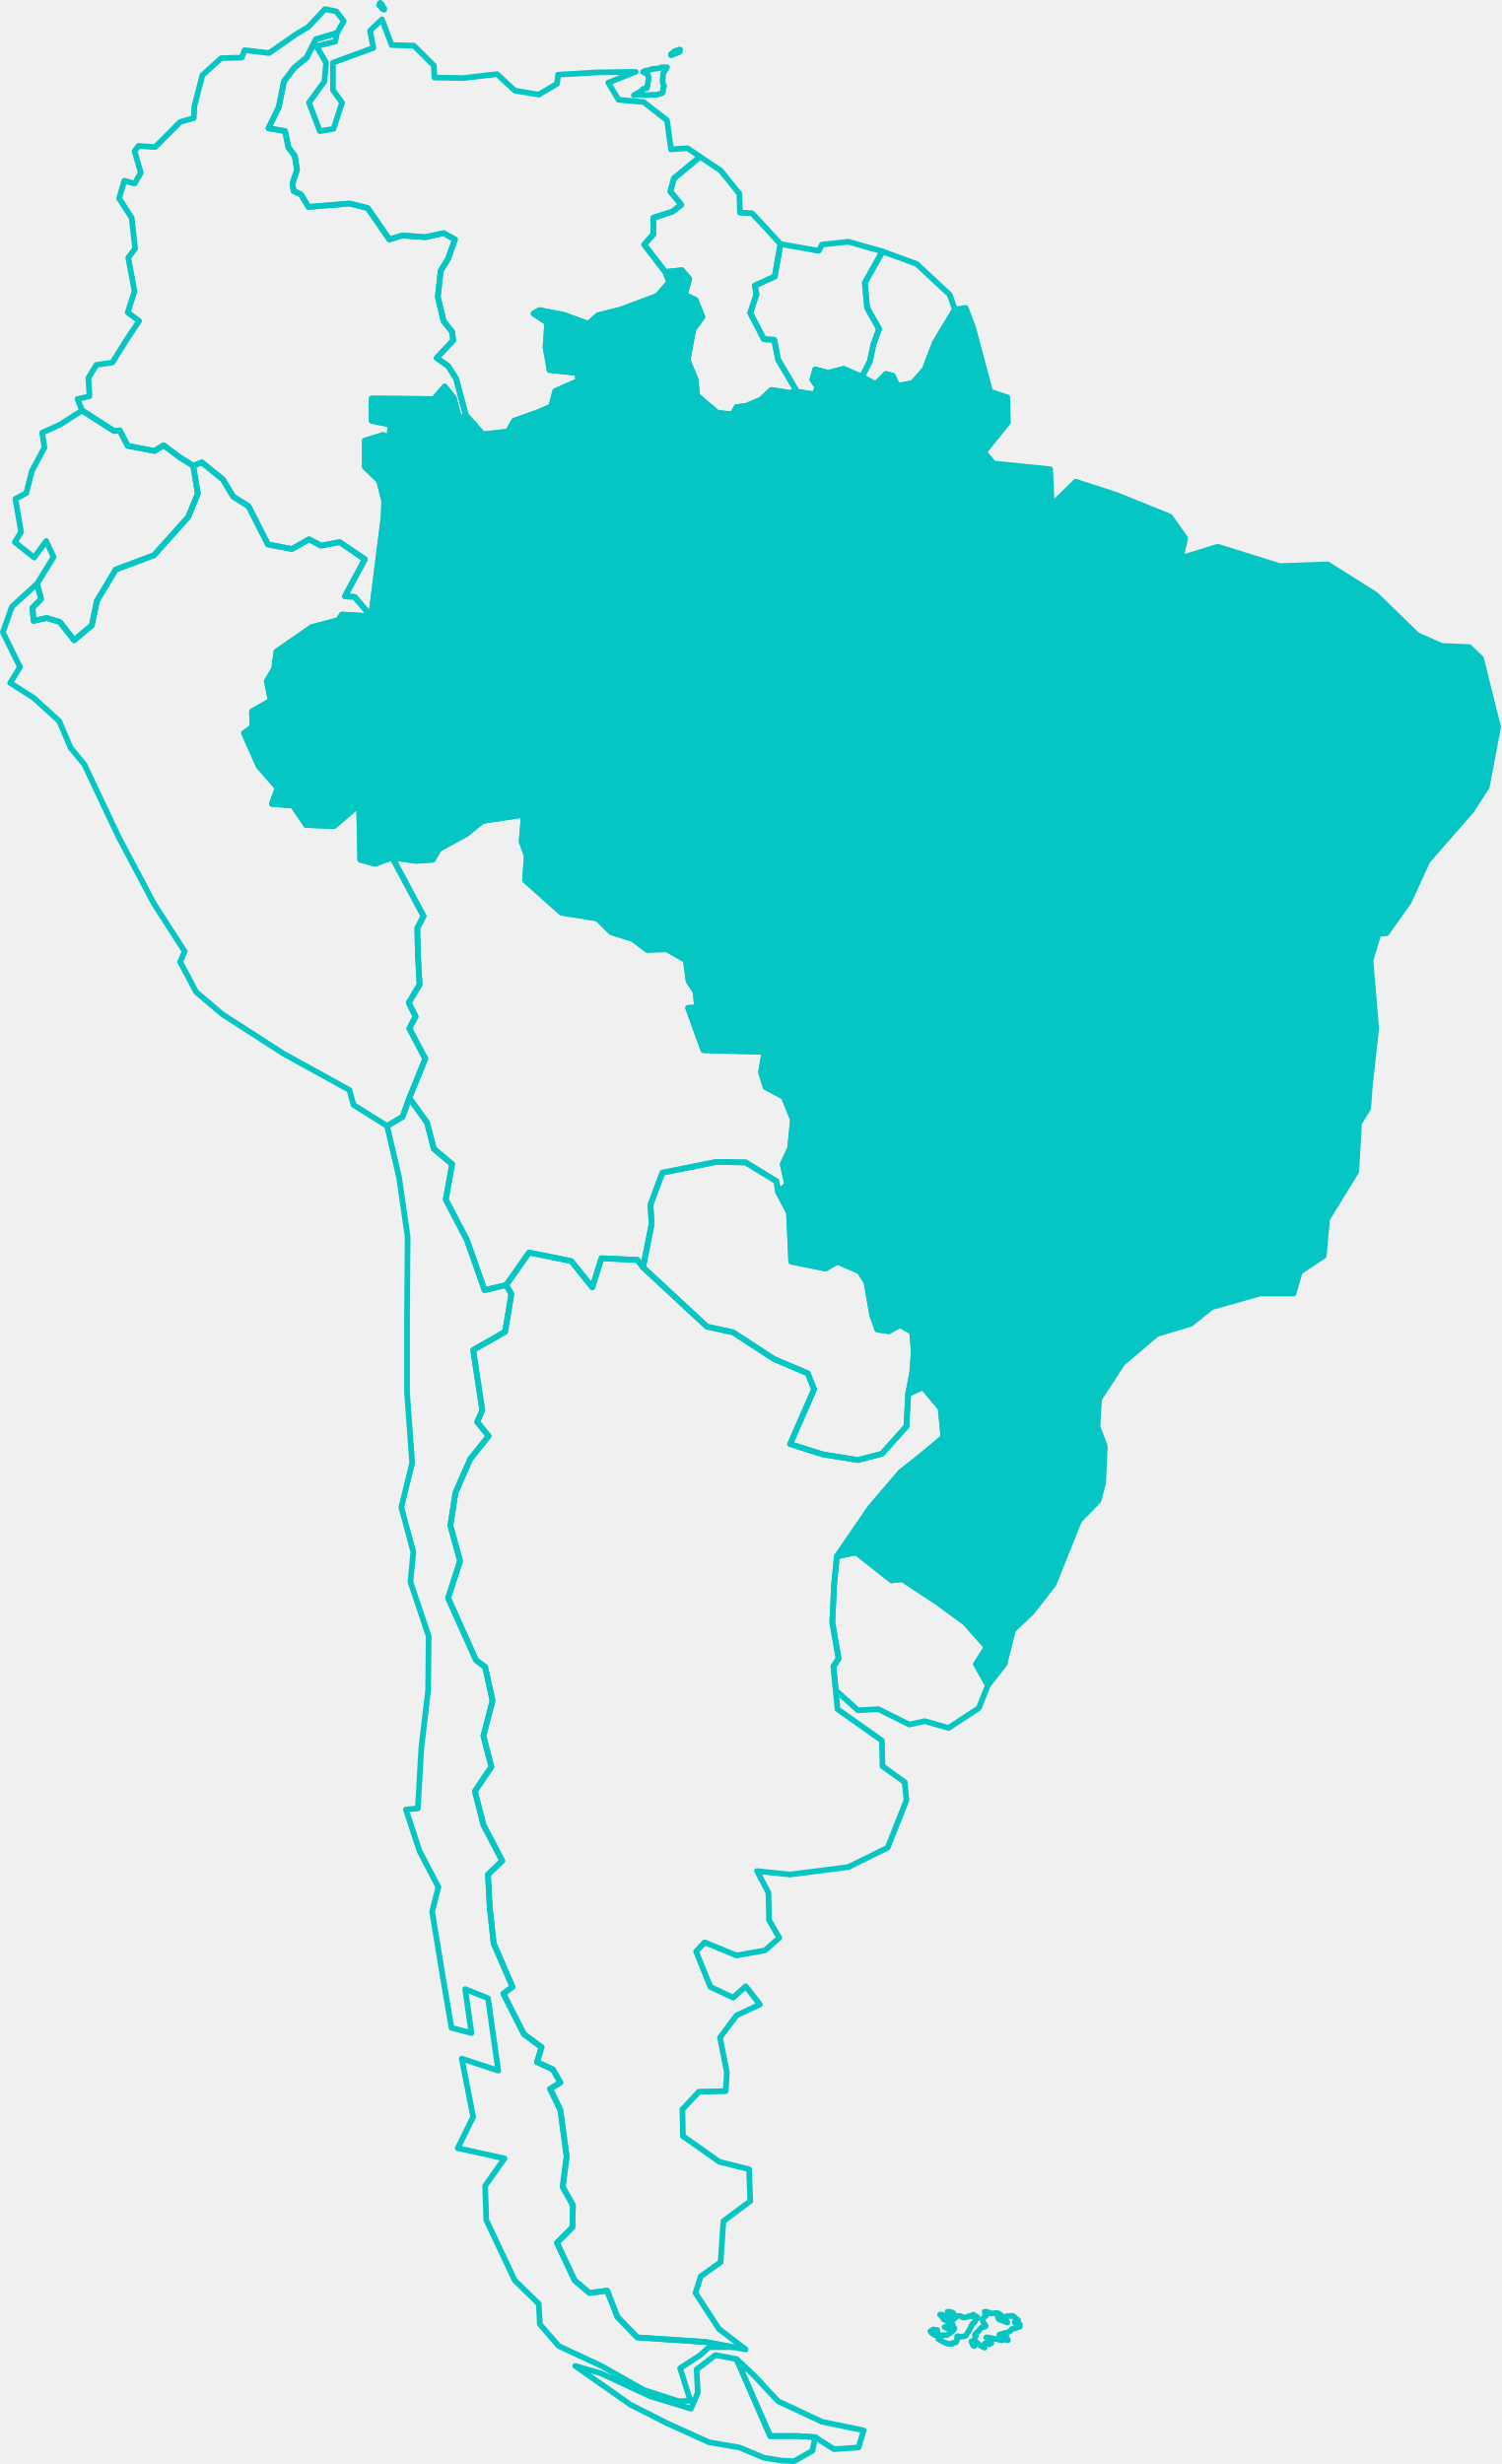
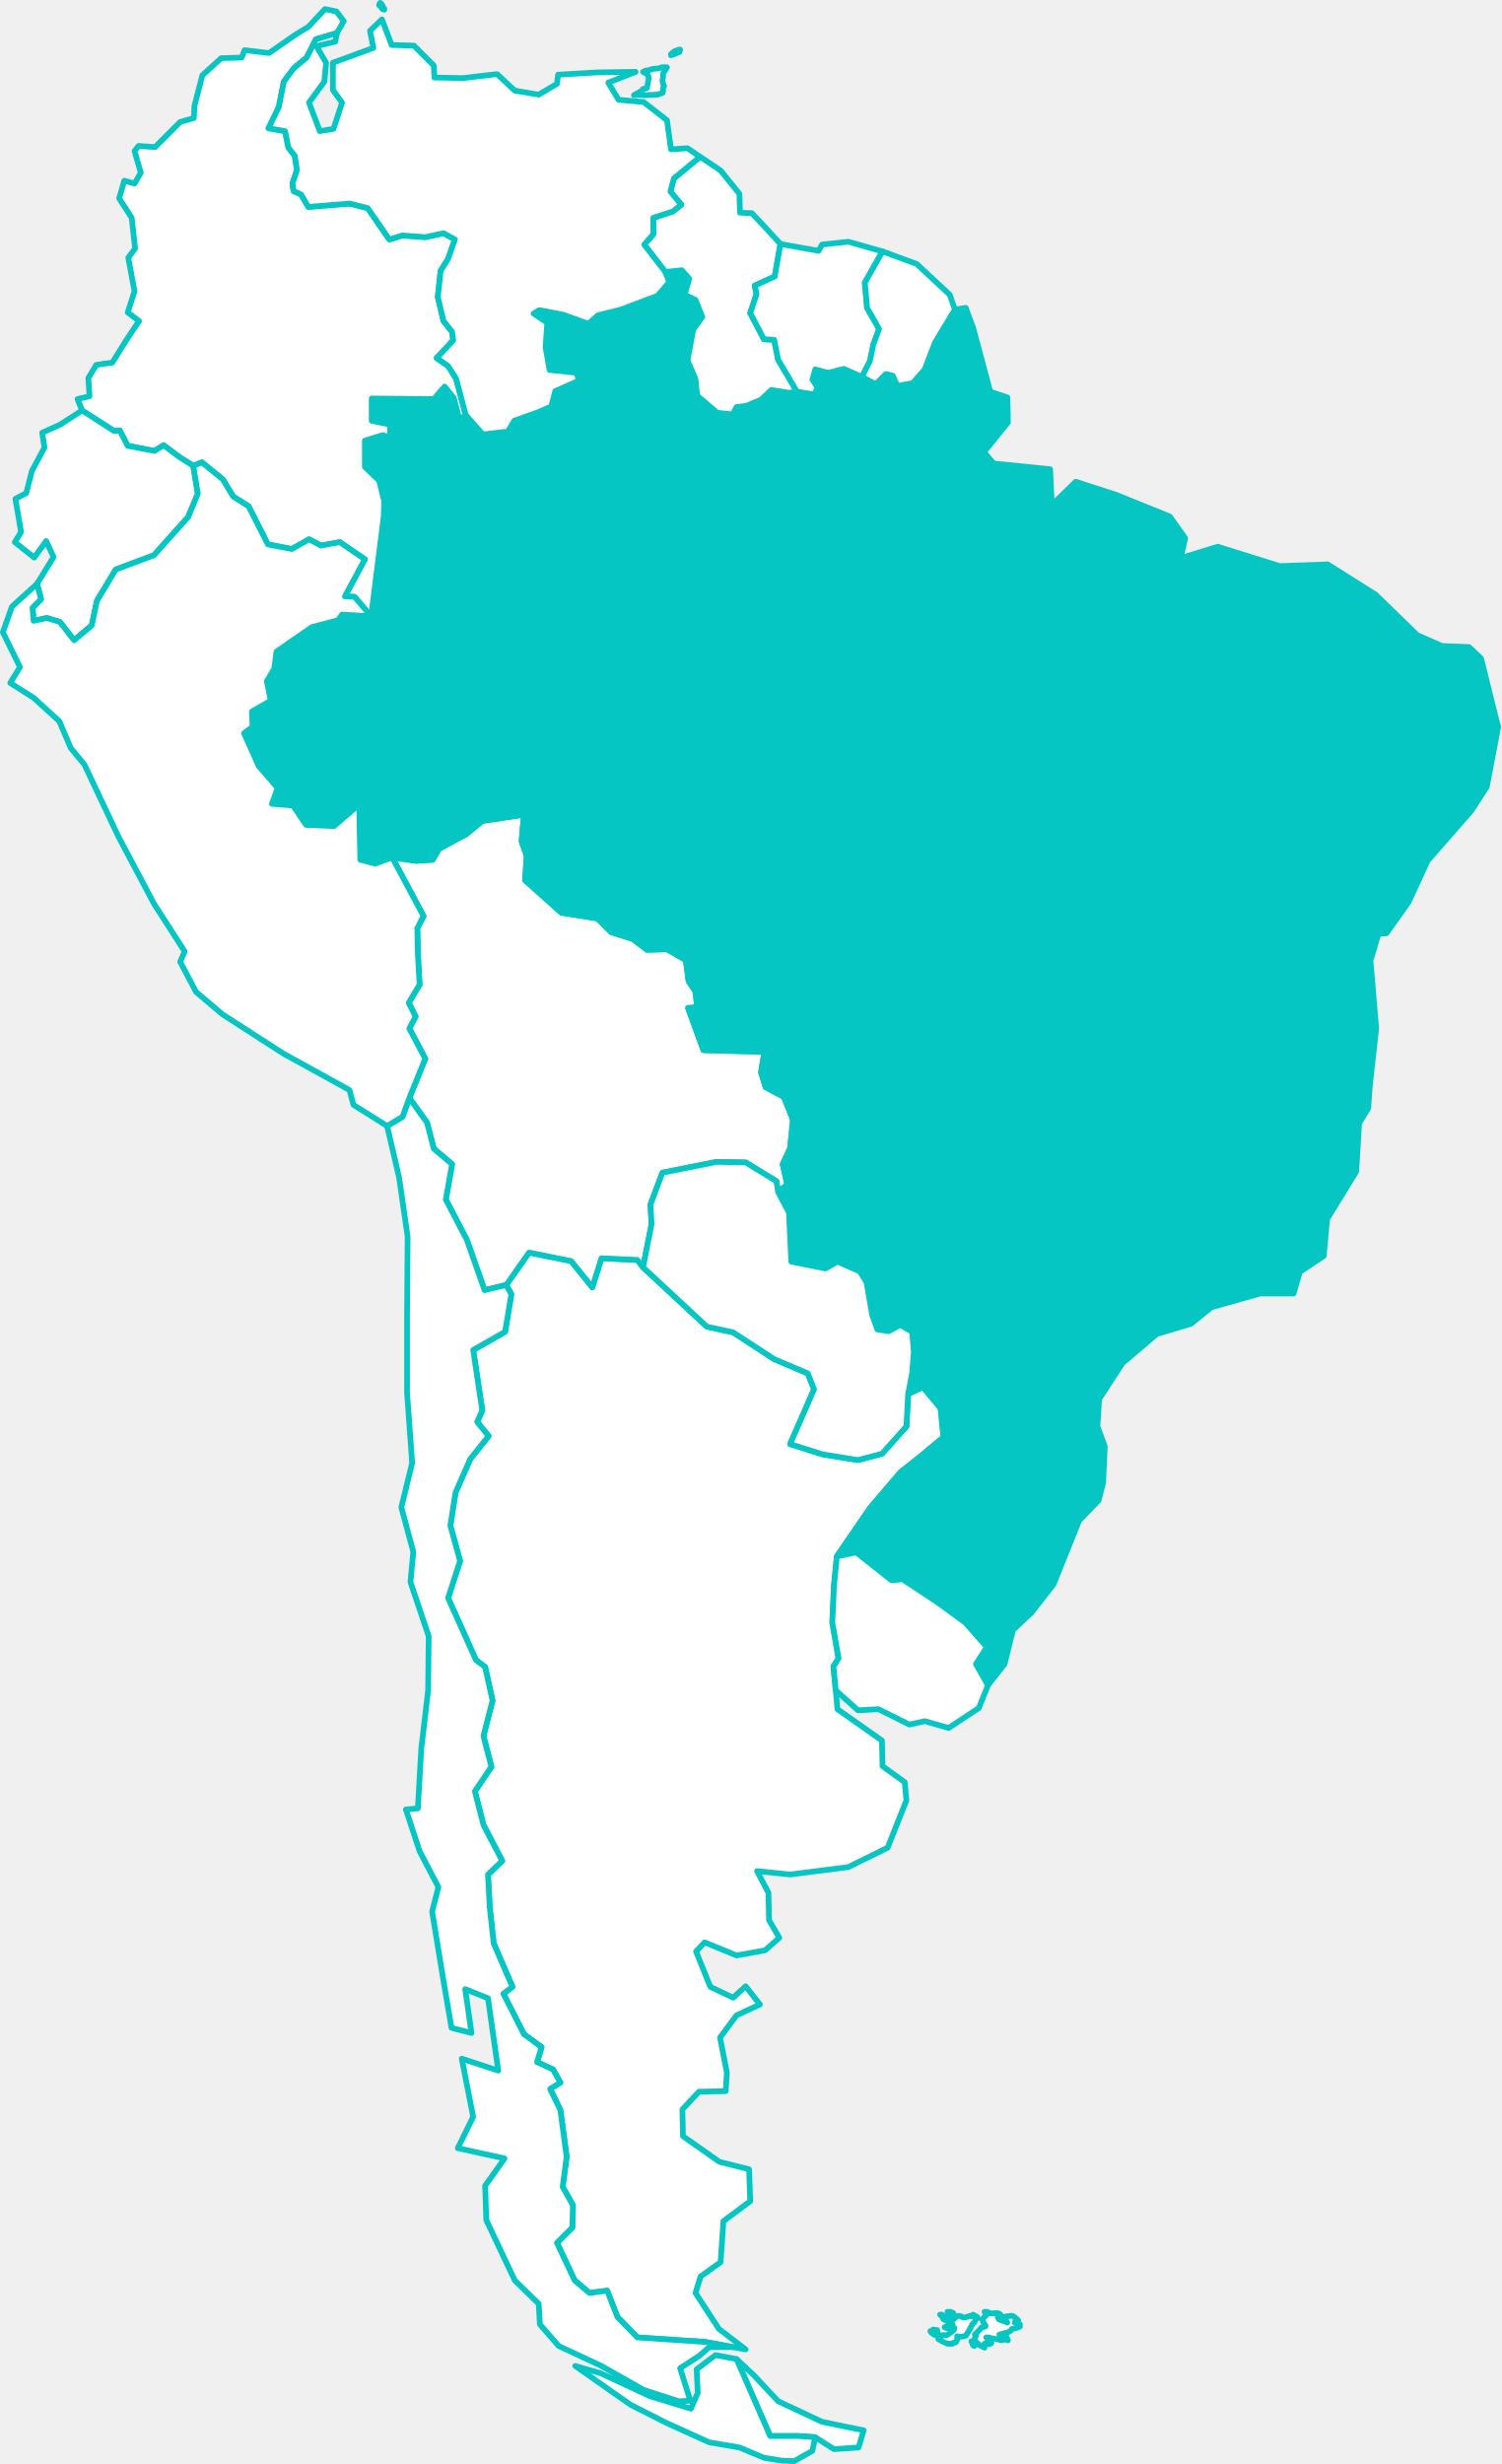
<svg xmlns="http://www.w3.org/2000/svg" xmlns:xlink="http://www.w3.org/1999/xlink" enable_background="new 0 0 2000 1001" height="432.2" pretty_print="False" style="fill:none;stroke:#000000;stroke-linejoin:round" version="1.1" viewBox="0 0 263.3 432.2" width="263.3" id="svg2">
  <defs id="defs4">
    <linearGradient id="linearGradient5533">
      <stop style="stop-color:#00c5c2;stop-opacity:1;" offset="0" id="stop5529" />
      <stop style="stop-color:#00c5c2;stop-opacity:0;" offset="1" id="stop5531" />
    </linearGradient>
    <linearGradient id="linearGradient5117">
      <stop style="stop-color:#00c5c2;stop-opacity:1;" offset="0" id="stop5113" />
      <stop style="stop-color:#00c5c2;stop-opacity:0;" offset="1" id="stop5115" />
    </linearGradient>
    <style type="text/css" id="style6">path { fill-rule: evenodd; }</style>
    <linearGradient xlink:href="#linearGradient5117" id="linearGradient5119" x1="489.844" y1="451.345" x2="723.842" y2="451.345" gradientUnits="userSpaceOnUse" />
    <linearGradient xlink:href="#linearGradient5533" id="linearGradient5535" x1="1779.008" y1="693.373" x2="2003.678" y2="693.373" gradientUnits="userSpaceOnUse" />
  </defs>
-   <path id="AR" data-name="Argentina" data-id="AR" d="m 150.6,429.3 0.9,-3 -7.3,-1.5 -7.7,-3.6 -4.3,-4.6 -3,-2.8 5.9,13.5 h 5 l 2.9,0.2 3.3,2.1 z m -50.4,-208.1 -7.4,-1.5 -4,5.7 0.9,1.6 -1.1,6.6 -5.6,3.2 1.6,10.6 -0.9,2 2,2.5 -3.2,4 -2.6,5.9 -0.9,5.8 1.7,6.2 -2.1,6.5 4.9,10.9 1.6,1.2 1.3,5.9 -1.6,6.2 1.4,5.4 -2.9,4.3 1.5,5.9 3.3,6.3 -2.5,2.4 0.3,5.7 0.7,6.4 3.3,7.6 -1.6,1.2 3.6,7.1 3.1,2.3 -0.8,2.6 2.8,1.3 1.3,2.3 -1.8,1.1 1.8,3.7 1.1,8.2 -0.7,5.3 1.8,3.2 -0.1,3.9 -2.7,2.7 3.1,6.6 2.6,2.2 3.1,-0.4 1.8,4.6 3.5,3.6 12,0.8 4.8,0.9 2.2,0.4 -4.7,-3.6 -4.1,-6.3 0.9,-2.9 3.5,-2.5 0.5,-7.2 4.7,-3.5 -0.2,-5.6 -5.2,-1.3 -6.4,-4.5 -0.1,-4.7 2.9,-3.1 4.7,-0.1 0.2,-3.3 -1.2,-6.1 2.9,-3.9 4.1,-1.9 -2.5,-3.2 -2.2,2 -4,-1.9 -2.5,-6.2 1.5,-1.6 5.6,2.3 5,-0.9 2.5,-2.2 -1.8,-3.1 -0.1,-4.8 -2,-3.8 5.8,0.6 10.2,-1.3 6.9,-3.4 3.3,-8.3 -0.3,-3.2 -3.9,-2.8 -0.1,-4.5 -7.8,-5.5 -0.3,-3.3 -0.4,-4.2 0.9,-1.4 -1.1,-6.3 0.3,-6.5 0.5,-5.1 5.9,-8.6 5.3,-6.2 3.3,-2.6 4.2,-3.5 -0.5,-5.1 -3.1,-3.7 -2.6,1.2 -0.3,5.7 -4.3,4.8 -4.2,1.1 -6.2,-1 -5.7,-1.8 4.2,-9.6 -1.1,-2.8 -5.9,-2.5 -7.2,-4.7 -4.6,-1 -11.2,-10.4 -1,-1.3 -6.3,-0.3 -1.6,5.1 z" style="fill:#000000;fill-opacity:0;fill-rule:evenodd;stroke:#05c6c3;stroke-opacity:1" />
-   <path id="BO" data-name="Bolivia" data-id="BO" d="m 136.5,209.1 1.6,-1.3 -0.8,-3.6 1.3,-2.8 0.5,-5 -1.6,-4 -3.2,-1.7 -0.8,-2.6 0.6,-3.6 -10.7,-0.3 -2.7,-7.4 1.6,-0.1 -0.3,-2.8 -1.2,-1.8 -0.5,-3.7 -3.3,-1.9 -3.5,0.1 -2.5,-1.9 -3.8,-1.2 -2.4,-2.4 -6.3,-1 -6.4,-5.7 0.3,-4.3 -0.9,-2.5 0.4,-4.7 -7.3,1.1 -2.8,2.3 -4.8,2.6 -1.1,1.9 -2.9,0.2 -4.2,-0.6 5.5,10.3 -1.1,2.1 0.1,4.5 0.3,5.4 -1.9,3.2 1.2,2.4 -1.1,2.1 2.8,5.3 -2.8,6.9 3.1,4.3 1.2,4.6 3.2,2.7 -1.1,6.2 3.7,7.1 3.1,8.8 3.8,-0.9 4,-5.7 7.4,1.5 3.7,4.6 1.6,-5.1 6.3,0.3 1,1.3 1.5,-7.6 -0.2,-3.4 2.1,-5.6 9.5,-1.9 5.1,0.1 5.4,3.3 z" style="fill:#000000;fill-opacity:0;fill-rule:evenodd;stroke:#05c6c3;stroke-opacity:1" />
+   <path id="AR" data-name="Argentina" data-id="AR" d="m 150.6,429.3 0.9,-3 -7.3,-1.5 -7.7,-3.6 -4.3,-4.6 -3,-2.8 5.9,13.5 h 5 l 2.9,0.2 3.3,2.1 z m -50.4,-208.1 -7.4,-1.5 -4,5.7 0.9,1.6 -1.1,6.6 -5.6,3.2 1.6,10.6 -0.9,2 2,2.5 -3.2,4 -2.6,5.9 -0.9,5.8 1.7,6.2 -2.1,6.5 4.9,10.9 1.6,1.2 1.3,5.9 -1.6,6.2 1.4,5.4 -2.9,4.3 1.5,5.9 3.3,6.3 -2.5,2.4 0.3,5.7 0.7,6.4 3.3,7.6 -1.6,1.2 3.6,7.1 3.1,2.3 -0.8,2.6 2.8,1.3 1.3,2.3 -1.8,1.1 1.8,3.7 1.1,8.2 -0.7,5.3 1.8,3.2 -0.1,3.9 -2.7,2.7 3.1,6.6 2.6,2.2 3.1,-0.4 1.8,4.6 3.5,3.6 12,0.8 4.8,0.9 2.2,0.4 -4.7,-3.6 -4.1,-6.3 0.9,-2.9 3.5,-2.5 0.5,-7.2 4.7,-3.5 -0.2,-5.6 -5.2,-1.3 -6.4,-4.5 -0.1,-4.7 2.9,-3.1 4.7,-0.1 0.2,-3.3 -1.2,-6.1 2.9,-3.9 4.1,-1.9 -2.5,-3.2 -2.2,2 -4,-1.9 -2.5,-6.2 1.5,-1.6 5.6,2.3 5,-0.9 2.5,-2.2 -1.8,-3.1 -0.1,-4.8 -2,-3.8 5.8,0.6 10.2,-1.3 6.9,-3.4 3.3,-8.3 -0.3,-3.2 -3.9,-2.8 -0.1,-4.5 -7.8,-5.5 -0.3,-3.3 -0.4,-4.2 0.9,-1.4 -1.1,-6.3 0.3,-6.5 0.5,-5.1 5.9,-8.6 5.3,-6.2 3.3,-2.6 4.2,-3.5 -0.5,-5.1 -3.1,-3.7 -2.6,1.2 -0.3,5.7 -4.3,4.8 -4.2,1.1 -6.2,-1 -5.7,-1.8 4.2,-9.6 -1.1,-2.8 -5.9,-2.5 -7.2,-4.7 -4.6,-1 -11.2,-10.4 -1,-1.3 -6.3,-0.3 -1.6,5.1 z" style="fill:#ffffff;fill-opacity:1;fill-rule:evenodd;stroke:#05c6c3;stroke-opacity:1" />
+   <path id="BO" data-name="Bolivia" data-id="BO" d="m 136.5,209.1 1.6,-1.3 -0.8,-3.6 1.3,-2.8 0.5,-5 -1.6,-4 -3.2,-1.7 -0.8,-2.6 0.6,-3.6 -10.7,-0.3 -2.7,-7.4 1.6,-0.1 -0.3,-2.8 -1.2,-1.8 -0.5,-3.7 -3.3,-1.9 -3.5,0.1 -2.5,-1.9 -3.8,-1.2 -2.4,-2.4 -6.3,-1 -6.4,-5.7 0.3,-4.3 -0.9,-2.5 0.4,-4.7 -7.3,1.1 -2.8,2.3 -4.8,2.6 -1.1,1.9 -2.9,0.2 -4.2,-0.6 5.5,10.3 -1.1,2.1 0.1,4.5 0.3,5.4 -1.9,3.2 1.2,2.4 -1.1,2.1 2.8,5.3 -2.8,6.9 3.1,4.3 1.2,4.6 3.2,2.7 -1.1,6.2 3.7,7.1 3.1,8.8 3.8,-0.9 4,-5.7 7.4,1.5 3.7,4.6 1.6,-5.1 6.3,0.3 1,1.3 1.5,-7.6 -0.2,-3.4 2.1,-5.6 9.5,-1.9 5.1,0.1 5.4,3.3 z" style="fill:#ffffff;fill-opacity:1;fill-rule:evenodd;stroke:#05c6c3;stroke-opacity:1" />
  <path id="BR" data-name="Brazil" data-id="BR" d="m 139.8,68.7 -1.4,0.2 -3.1,-0.5 -1.8,1.7 -2.6,1.1 -1.7,0.2 -0.7,1.3 -2.7,-0.3 -3.5,-3 -0.3,-2.9 -1.4,-3.3 1,-5.4 1.6,-2.2 -1.2,-3 -1.9,-0.9 0.8,-2.8 -1.3,-1.5 -2.9,0.3 0.7,1.8 -2.1,2.4 -6.4,2.4 -4,1 -1.7,1.5 -4.4,-1.6 -4.2,-0.8 -1,0.6 2.4,1.6 -0.3,4.3 0.7,4 4.8,0.5 0.3,1.4 -4.1,1.8 -0.7,2.7 -2.3,1 -4.2,1.5 -1.1,1.9 -4.4,0.5 -3,-3.4 -1.1,0.8 -1,-3.8 -1.6,-2 -1.9,2.2 -10.9,-0.1 v 3.9 l 3.3,0.7 -0.2,2.4 -1.1,-0.6 -3.2,1 v 4.6 l 2.5,2.4 0.9,3.6 -0.1,2.8 -2.2,17.4 -5.1,-0.3 -0.7,1 -4.6,1.2 -6.2,4.3 -0.4,3 -1.3,2.2 0.7,3.4 -3.3,1.9 0.1,2.7 -1.5,1.1 2.6,5.8 3.3,3.8 -1,2.8 3.7,0.3 2.3,3.4 4.9,0.2 4.4,-3.8 0.2,9.7 2.6,0.7 3,-1.1 4.2,0.6 2.9,-0.2 1.1,-1.9 4.8,-2.6 2.8,-2.3 7.3,-1.1 -0.4,4.7 0.9,2.5 -0.3,4.3 6.4,5.7 6.3,1 2.4,2.4 3.8,1.2 2.5,1.9 3.5,-0.1 3.3,1.9 0.5,3.7 1.2,1.8 0.3,2.8 -1.6,0.1 2.7,7.4 10.7,0.3 -0.6,3.6 0.8,2.6 3.2,1.7 1.6,4 -0.5,5 -1.3,2.8 0.8,3.6 -1.6,1.3 1.9,3.6 0.4,8.6 6,1.2 2.1,-1.2 3.9,1.7 1.2,1.9 1,5.8 0.9,2.5 2,0.3 2,-1.1 2.1,1.2 0.3,3.5 -0.3,3.8 -0.7,3.6 2.6,-1.2 3.1,3.7 0.5,5.1 -4.2,3.5 -3.3,2.6 -5.3,6.2 -5.9,8.6 3.4,-0.7 6.2,4.9 1.9,-0.2 6.2,4.1 4.8,3.5 3.8,4.3 -1.9,3 2.1,3.7 2.9,-3.7 1.5,-6 3.2,-3 3.9,-5 4.5,-11.2 3.4,-3.5 0.8,-3.1 0.3,-6.4 -1.3,-3.5 0.3,-4.8 4.1,-6.3 6,-5.1 6,-1.8 3.6,-2.9 8.5,-2.4 h 5.9 l 1.1,-3.8 4.2,-2.8 0.6,-6.5 5.1,-8.3 0.5,-8.5 1.6,-2.6 0.3,-4.1 1.1,-9.9 -1,-11.9 1.4,-4.7 1.4,-0.1 3.9,-5.5 3.3,-7.2 7.7,-8.8 2.7,-4.2 2,-10.5 -1,-3.9 -2,-8.1 -2.1,-2 -4.8,-0.2 -4.3,-1.9 -7.3,-7.1 -8.4,-5.3 -8.4,0.3 -10.9,-3.4 -6.5,2 0.8,-3.5 -2.7,-3.8 -9.4,-3.8 -7.1,-2.3 -4.2,4.1 -0.3,-6.3 -9.9,-1 -1.7,-2 4.2,-5.2 -0.1,-4.4 -3,-1 -3,-11.2 -1.3,-3.5 -1.9,0.3 -3.5,5.8 -1.8,4.7 -2.1,2.4 -2.7,0.5 -0.8,-1.8 -1.2,-0.3 -1.8,1.8 -2.4,-1.3 -3.2,-1.4 -2.7,0.7 -2.3,-0.6 -0.5,1.8 0.9,1.3 -0.5,1.3 z" style="fill:#05c6c3;fill-opacity:1;fill-rule:evenodd;stroke:#05c6c3;stroke-opacity:1" />
-   <path id="CL" data-name="Chile" data-id="CL" d="m 129.2,413.8 -3.7,-0.7 -3.3,2.5 0.2,4.1 -1.2,2.8 -7.2,-2.2 -8.6,-4 -4.5,-1.3 9.7,6.8 6.3,3.2 7.5,3.4 5.3,0.9 4.3,1.8 3,0.5 2.3,0.1 3.2,-1.8 0.5,-2.4 -2.9,-0.2 h -5 z m -47.3,-196.3 -3.7,-7.1 1.1,-6.2 -3.2,-2.7 -1.2,-4.6 -3.1,-4.3 -1.2,3.3 -2.7,1.6 2.1,9 1.5,10.4 -0.1,14.2 v 13.2 l 0.9,12.3 -1.9,7.8 2.1,7.8 -0.5,5.3 3.2,9.5 -0.1,9.5 -1.2,10.2 -0.6,10.5 -2.1,0.2 2.4,7.3 3.3,6.3 -1.1,4.3 1.9,11.6 1.5,8.8 3.5,0.9 -1.1,-7.7 4,1.6 1.8,12.7 -6.4,-2.1 2,10.2 -2.7,5.5 8.2,1.8 -3.4,4.8 0.2,6 5,10.6 4.2,4.1 0.2,3.6 3.3,3.8 7.5,3.5 v 0 l 7.4,4.2 6.2,2 2,-0.1 -1.8,-5.7 3.4,-2.2 1.7,-1.5 h 4.2 l -4.8,-0.9 -12,-0.8 -3.5,-3.6 -1.8,-4.6 -3.1,0.4 -2.6,-2.2 -3.1,-6.6 2.7,-2.7 0.1,-3.9 -1.8,-3.2 0.7,-5.3 -1.1,-8.2 -1.8,-3.7 1.8,-1.1 -1.3,-2.3 -2.8,-1.3 0.8,-2.6 -3.1,-2.3 -3.6,-7.1 1.6,-1.2 -3.3,-7.6 -0.7,-6.4 -0.3,-5.7 2.5,-2.4 -3.3,-6.3 -1.5,-5.9 2.9,-4.3 -1.4,-5.4 1.6,-6.2 -1.3,-5.9 -1.6,-1.2 -4.9,-10.9 2.1,-6.5 -1.7,-6.2 0.9,-5.8 2.6,-5.9 3.2,-4 -2,-2.5 0.9,-2 -1.6,-10.6 5.6,-3.2 1.1,-6.6 -0.9,-1.6 -3.8,0.9 z" style="fill:#000000;fill-opacity:0;fill-rule:evenodd;stroke:#05c6c3;stroke-opacity:1" />
-   <path id="CO" data-name="Colombia" data-id="CO" d="m 59.1,5.8 1.2,-2.1 -1.3,-1.7 -2,-0.4 -2.9,3.1 -2.3,1.4 -4.6,3.2 -4.3,-0.5 -0.5,1.3 -3.6,0.1 -3.3,3 -1.4,5.4 -0.1,2.1 -2.4,0.7 -4.4,4.4 -2.9,-0.2 -0.7,0.9 1.1,3.8 -1.1,1.9 -1.8,-0.5 -0.9,3.1 2.2,3.4 0.6,5.4 -1.2,1.6 1.1,5.9 -1.2,3.7 2,1.5 -2.2,3.3 -2.5,4 -2.8,0.4 -1.4,2.3 0.2,3.2 -2.1,0.5 0.8,2 5.6,3.6 1,-0.1 1.4,2.7 4.7,0.9 1.6,-1 2.8,2.1 2.4,1.5 1.5,-0.6 3.7,3 1.8,3 2.7,1.7 3.4,6.7 4.2,0.8 3,-1.7 2.1,1.1 3.3,-0.6 4.4,3 -3.5,6.5 1.7,0.1 2.9,3.4 2.2,-17.4 0.1,-2.8 -0.9,-3.6 -2.5,-2.4 v -4.6 l 3.2,-1 1.1,0.6 0.2,-2.4 -3.3,-0.7 v -3.9 l 10.9,0.1 1.9,-2.2 1.6,2 1,3.8 1.1,-0.8 -1.7,-6.4 -1.4,-2.2 -2,-1.4 2.9,-3.1 -0.2,-1.5 -1.5,-1.9 -1,-4.2 0.5,-4.6 1.3,-2.1 1.2,-3.4 -2,-1.1 -3.2,0.7 -4,-0.3 -2.3,0.7 -3.8,-5.5 -3.2,-0.8 -7.2,0.6 -1.3,-2.2 -1.3,-0.6 -0.2,-1.3 0.8,-2.4 -0.4,-2.5 -1.1,-1.4 -0.6,-2.9 -2.9,-0.5 1.8,-3.7 0.9,-4.5 1.8,-2.4 2.2,-1.8 1.6,-3.2 z" style="fill:#000000;fill-opacity:0;fill-rule:evenodd;stroke:#05c6c3;stroke-opacity:1" />
-   <path id="EC" data-name="Ecuador" data-id="EC" d="m 33.9,81.7 -2.4,-1.5 -2.8,-2.1 -1.6,1 -4.7,-0.9 -1.4,-2.7 -1,0.1 -5.6,-3.6 -3.9,2.5 -3.1,1.4 0.4,2.6 -2.2,4.1 -1,3.9 -1.9,1 1,5.8 -1.1,1.8 3.4,2.7 2.1,-2.9 1.3,2.8 -2.9,4.7 0.7,2.7 -1.5,1.5 0.2,2.3 2.3,-0.5 2.3,0.7 2.5,3.2 3.1,-2.6 0.9,-4.3 3.3,-5.5 6.7,-2.5 6,-6.7 1.7,-4.1 z" style="fill:#000000;fill-opacity:0;fill-rule:evenodd;stroke:#05c6c3;stroke-opacity:1" />
-   <path id="GY" data-name="Guyana" data-id="GY" d="m 136.9,42.8 -2.1,-2.3 -2.9,-3.1 -2.1,-0.1 -0.1,-3.3 -3.3,-4.1 -3.6,-2.4 -4.6,3.8 -0.6,2.3 1.9,2.3 -1.5,1.2 -3.4,1.1 v 2.9 l -1.6,1.8 3.7,4.8 2.9,-0.3 1.3,1.5 -0.8,2.8 1.9,0.9 1.2,3 -1.6,2.2 -1,5.4 1.4,3.3 0.3,2.9 3.5,3 2.7,0.3 0.7,-1.3 1.7,-0.2 2.6,-1.1 1.8,-1.7 3.1,0.5 1.4,-0.2 -3.3,-5.6 -0.7,-3.5 -1.8,-0.1 -2.4,-4.6 1.1,-3.3 -0.3,-1.5 3.5,-1.6 z" style="fill:#000000;fill-opacity:0;fill-rule:evenodd;stroke:#05c6c3;stroke-opacity:1" />
-   <path id="PE" data-name="Peru" data-id="PE" d="m 65.1,108.1 -2.9,-3.4 -1.7,-0.1 3.5,-6.5 -4.4,-3 -3.3,0.6 -2.1,-1.1 -3,1.7 -4.2,-0.8 -3.4,-6.7 -2.7,-1.7 -1.8,-3 -3.7,-3 -1.5,0.6 0.8,4.9 -1.7,4.1 -6,6.7 -6.7,2.5 -3.3,5.5 -0.9,4.3 -3.1,2.6 -2.5,-3.2 -2.3,-0.7 -2.3,0.5 -0.2,-2.3 1.5,-1.5 -0.7,-2.7 -4.4,4 -1.6,4.5 3,6.1 -1.7,2.8 4.1,2.6 4.5,4.1 2,4.7 2.4,2.9 6,12.7 6.2,11.7 5.4,8.4 -0.8,1.8 2.8,5.3 4.6,3.9 10.7,6.9 11.6,6.4 0.7,2.6 5.9,3.7 2.7,-1.6 1.2,-3.3 2.8,-6.9 -2.8,-5.3 1.1,-2.1 -1.2,-2.4 1.9,-3.2 -0.3,-5.4 -0.1,-4.5 1.1,-2.1 -5.5,-10.3 -3,1.1 -2.6,-0.7 -0.2,-9.7 -4.4,3.8 -4.9,-0.2 -2.3,-3.4 -3.7,-0.3 1,-2.8 -3.3,-3.8 -2.6,-5.8 1.5,-1.1 -0.1,-2.7 3.3,-1.9 -0.7,-3.4 1.3,-2.2 0.4,-3 6.2,-4.3 4.6,-1.2 0.7,-1 z" style="fill:#000000;fill-opacity:0;fill-rule:evenodd;stroke:#05c6c3;stroke-opacity:1" />
-   <path id="PY" data-name="Paraguay" data-id="PY" d="m 136.5,209.1 -0.3,-1.9 -5.4,-3.3 -5.1,-0.1 -9.5,1.9 -2.1,5.6 0.2,3.4 -1.5,7.6 11.2,10.4 4.6,1 7.2,4.7 5.9,2.5 1.1,2.8 -4.2,9.6 5.7,1.8 6.2,1 4.2,-1.1 4.3,-4.8 0.3,-5.7 0.7,-3.6 0.3,-3.8 -0.3,-3.5 -2.1,-1.2 -2,1.1 -2,-0.3 -0.9,-2.5 -1,-5.8 -1.2,-1.9 -3.9,-1.7 -2.1,1.2 -6,-1.2 -0.4,-8.6 z" style="fill:#000000;fill-opacity:0;fill-rule:evenodd;stroke:#05c6c3;stroke-opacity:1" />
-   <path id="SR" data-name="Suriname" data-id="SR" d="m 148.8,42.4 -4.6,0.5 -0.6,1.1 -6.7,-1.2 -1,5.7 -3.5,1.6 0.3,1.5 -1.1,3.3 2.4,4.6 1.8,0.1 0.7,3.5 3.3,5.6 3.1,0.5 0.5,-1.3 -0.9,-1.3 0.5,-1.8 2.3,0.6 2.7,-0.7 3.2,1.4 1.4,-2.7 0.6,-2.9 1,-2.8 -2.1,-3.7 -0.4,-4.4 3.1,-5.5 z" style="fill:#000000;fill-opacity:0;fill-rule:evenodd;stroke:#05c6c3;stroke-opacity:1" />
-   <path id="UY" data-name="Uruguay" data-id="UY" d="m 173.3,295.6 -2.1,-3.7 1.9,-3 -3.8,-4.3 -4.8,-3.5 -6.2,-4.1 -1.9,0.2 -6.2,-4.9 -3.4,0.7 -0.5,5.1 -0.3,6.5 1.1,6.3 -0.9,1.4 0.4,4.2 3.9,3.5 3.6,-0.2 5.4,2.7 2.7,-0.6 4.2,1.2 5.3,-3.5 z" style="fill:#000000;fill-opacity:0;fill-rule:evenodd;stroke:#05c6c3;stroke-opacity:1" />
-   <path id="VE" data-name="Venezuela" data-id="VE" d="m 122.8,27.5 -2.2,-1.5 -2.9,0.2 -0.7,-5.1 -4.1,-3.2 -4.4,-0.4 -1.8,-3 4.8,-1.9 -6.7,0.1 -6.9,0.4 -0.2,1.6 -3.2,1.9 -4.2,-0.7 -3.1,-2.9 -6,0.7 -5,-0.1 -0.1,-2.1 -3.5,-3.5 -3.9,-0.1 -1.7,-4.5 -2.1,2 0.6,3 -7.1,2.6 v 4.8 l 1.6,2.2 -1.5,4.6 -2.4,0.4 -1.9,-5 2.7,-3.7 0.3,-3.3 -1.7,-2.9 3.3,-0.8 0.3,-1.5 -3.7,1.1 -1.6,3.2 -2.2,1.8 -1.8,2.4 -0.9,4.5 -1.8,3.7 2.9,0.5 0.6,2.9 1.1,1.4 0.4,2.5 -0.8,2.4 0.2,1.3 1.3,0.6 1.3,2.2 7.2,-0.6 3.2,0.8 3.8,5.5 2.3,-0.7 4,0.3 3.2,-0.7 2,1.1 -1.2,3.4 -1.3,2.1 -0.5,4.6 1,4.2 1.5,1.9 0.2,1.5 -2.9,3.1 2,1.4 1.4,2.2 1.7,6.4 3,3.4 4.4,-0.5 1.1,-1.9 4.2,-1.5 2.3,-1 0.7,-2.7 4.1,-1.8 -0.3,-1.4 -4.8,-0.5 -0.7,-4 0.3,-4.3 -2.4,-1.6 1,-0.6 4.2,0.8 4.4,1.6 1.7,-1.5 4,-1 6.4,-2.4 2.1,-2.4 -0.7,-1.8 -3.7,-4.8 1.6,-1.8 v -2.9 l 3.4,-1.1 1.5,-1.2 -1.9,-2.3 0.6,-2.3 z" style="fill:#000000;fill-opacity:0;fill-rule:evenodd;stroke:#05c6c3;stroke-opacity:1" />
-   <path id="GF" data-name="French Guiana" data-id="GF" d="m 162.2,64.8 1.8,-4.7 3.5,-5.8 -0.9,-2.6 -5.8,-5.4 -4.1,-1.5 -1.9,-0.7 -3.1,5.5 0.4,4.4 2.1,3.7 -1,2.7 -0.6,2.9 -1.4,2.8 2.4,1.3 1.8,-1.8 1.2,0.3 0.8,1.8 2.7,-0.5 z" style="fill:#000000;fill-opacity:0;fill-rule:evenodd;stroke:#05c6c3;stroke-opacity:1" />
-   <path id="AW" data-name="Aruba" data-id="AW" d="m 67.4,1.5 -0.1,-0.1 -0.3,-0.6 -0.3,-0.3 -0.1,0.1 -0.1,0.3 0.3,0.3 0.3,0.4 0.3,0.1 z" style="fill:#000000;fill-opacity:0;fill-rule:evenodd;stroke:#05c6c3;stroke-opacity:1" />
-   <path id="FK" data-name="Falkland Is." data-id="FK" d="m 171.1,411.3 -0.1,-0.3 -0.4,-0.2 -0.2,-0.1 0.1,0.2 0.1,0.3 0.1,0.2 0.2,0.1 z m 5.5,-1.3 -0.1,-0.1 h -0.2 l -0.1,0.2 0.2,0.3 0.4,0.1 z m -12.9,-1.4 -0.1,0.2 -0.4,0.1 0.2,0.3 0.6,0.4 h 0.4 l 0.1,-0.3 -0.1,-0.6 h -0.3 z m 2.8,-2 -0.9,-0.3 -0.4,-0.3 h -0.3 l 0.4,0.4 0.1,0.2 0.1,0.2 0.6,0.3 0.6,0.3 0.4,0.3 -0.1,0.1 -0.8,0.3 h -0.3 l -0.2,0.1 0.4,0.2 0.6,-0.1 0.2,-0.1 h 0.2 l 0.3,0.1 v 0.2 l -0.1,0.2 -0.2,0.2 -0.4,0.3 -0.6,0.4 h -0.8 l -0.7,0.7 0.9,0.5 0.7,0.3 h 0.9 v -0.1 l 0.2,-0.1 h 0.3 l 0.1,-0.1 0.2,-0.4 v -0.6 h 0.2 l 0.3,0.1 0.7,-0.1 0.3,-0.1 0.6,-0.9 0.4,-0.8 0.2,-0.4 0.3,-0.2 0.1,-0.2 0.1,-0.3 0.3,-0.2 v -0.3 l -0.4,-0.2 -0.3,-0.2 -0.3,0.3 -0.2,-0.1 -0.9,0.3 h -0.4 l -0.3,-0.2 -0.4,-0.1 -0.4,0.1 -0.5,0.5 z m 0.7,-0.4 0.1,-0.3 -0.1,-0.2 -0.5,-0.2 h -0.5 l 0.2,0.5 0.2,0.2 z m 5.9,-0.7 h -0.4 l 0.4,0.5 -0.8,0.8 0.2,0.6 0.3,0.4 0.1,0.2 -0.1,0.1 -0.4,0.1 -0.3,0.1 -0.2,0.3 -0.9,0.9 0.2,0.2 -0.3,0.7 0.2,0.3 0.8,0.7 0.8,0.4 v -0.7 l 0.4,-0.1 0.4,0.2 0.4,-0.2 -0.9,-1 h 0.3 l 2.5,0.5 -0.1,-0.4 -0.1,-0.2 -0.3,-0.4 1.5,-0.4 0.5,-0.3 0.2,-0.3 0.6,-0.1 0.8,-0.3 -0.1,-0.1 0.1,-0.3 -0.4,-0.2 -0.5,-0.1 0.1,-0.3 0.5,-0.1 -0.8,-0.7 -0.3,-0.1 -1,0.1 -0.3,0.1 v 0.2 l 0.1,0.3 0.3,0.3 0.1,0.2 -0.2,-0.1 -1.1,-0.4 -0.2,-0.1 -0.2,-0.4 0.2,-0.1 0.3,0.1 0.1,-0.3 -0.4,-0.3 -0.4,-0.1 -0.9,0.1 z" style="fill:#000000;fill-opacity:0;fill-rule:evenodd;stroke:#05c6c3;stroke-opacity:1" />
+   <path id="CL" data-name="Chile" data-id="CL" d="m 129.2,413.8 -3.7,-0.7 -3.3,2.5 0.2,4.1 -1.2,2.8 -7.2,-2.2 -8.6,-4 -4.5,-1.3 9.7,6.8 6.3,3.2 7.5,3.4 5.3,0.9 4.3,1.8 3,0.5 2.3,0.1 3.2,-1.8 0.5,-2.4 -2.9,-0.2 h -5 z m -47.3,-196.3 -3.7,-7.1 1.1,-6.2 -3.2,-2.7 -1.2,-4.6 -3.1,-4.3 -1.2,3.3 -2.7,1.6 2.1,9 1.5,10.4 -0.1,14.2 v 13.2 l 0.9,12.3 -1.9,7.8 2.1,7.8 -0.5,5.3 3.2,9.5 -0.1,9.5 -1.2,10.2 -0.6,10.5 -2.1,0.2 2.4,7.3 3.3,6.3 -1.1,4.3 1.9,11.6 1.5,8.8 3.5,0.9 -1.1,-7.7 4,1.6 1.8,12.7 -6.4,-2.1 2,10.2 -2.7,5.5 8.2,1.8 -3.4,4.8 0.2,6 5,10.6 4.2,4.1 0.2,3.6 3.3,3.8 7.5,3.5 v 0 l 7.4,4.2 6.2,2 2,-0.1 -1.8,-5.7 3.4,-2.2 1.7,-1.5 h 4.2 l -4.8,-0.9 -12,-0.8 -3.5,-3.6 -1.8,-4.6 -3.1,0.4 -2.6,-2.2 -3.1,-6.6 2.7,-2.7 0.1,-3.9 -1.8,-3.2 0.7,-5.3 -1.1,-8.2 -1.8,-3.7 1.8,-1.1 -1.3,-2.3 -2.8,-1.3 0.8,-2.6 -3.1,-2.3 -3.6,-7.1 1.6,-1.2 -3.3,-7.6 -0.7,-6.4 -0.3,-5.7 2.5,-2.4 -3.3,-6.3 -1.5,-5.9 2.9,-4.3 -1.4,-5.4 1.6,-6.2 -1.3,-5.9 -1.6,-1.2 -4.9,-10.9 2.1,-6.5 -1.7,-6.2 0.9,-5.8 2.6,-5.9 3.2,-4 -2,-2.5 0.9,-2 -1.6,-10.6 5.6,-3.2 1.1,-6.6 -0.9,-1.6 -3.8,0.9 z" style="fill:#ffffff;fill-opacity:1;fill-rule:evenodd;stroke:#05c6c3;stroke-opacity:1" />
+   <path id="CO" data-name="Colombia" data-id="CO" d="m 59.1,5.8 1.2,-2.1 -1.3,-1.7 -2,-0.4 -2.9,3.1 -2.3,1.4 -4.6,3.2 -4.3,-0.5 -0.5,1.3 -3.6,0.1 -3.3,3 -1.4,5.4 -0.1,2.1 -2.4,0.7 -4.4,4.4 -2.9,-0.2 -0.7,0.9 1.1,3.8 -1.1,1.9 -1.8,-0.5 -0.9,3.1 2.2,3.4 0.6,5.4 -1.2,1.6 1.1,5.9 -1.2,3.7 2,1.5 -2.2,3.3 -2.5,4 -2.8,0.4 -1.4,2.3 0.2,3.2 -2.1,0.5 0.8,2 5.6,3.6 1,-0.1 1.4,2.7 4.7,0.9 1.6,-1 2.8,2.1 2.4,1.5 1.5,-0.6 3.7,3 1.8,3 2.7,1.7 3.4,6.7 4.2,0.8 3,-1.7 2.1,1.1 3.3,-0.6 4.4,3 -3.5,6.5 1.7,0.1 2.9,3.4 2.2,-17.4 0.1,-2.8 -0.9,-3.6 -2.5,-2.4 v -4.6 l 3.2,-1 1.1,0.6 0.2,-2.4 -3.3,-0.7 v -3.9 l 10.9,0.1 1.9,-2.2 1.6,2 1,3.8 1.1,-0.8 -1.7,-6.4 -1.4,-2.2 -2,-1.4 2.9,-3.1 -0.2,-1.5 -1.5,-1.9 -1,-4.2 0.5,-4.6 1.3,-2.1 1.2,-3.4 -2,-1.1 -3.2,0.7 -4,-0.3 -2.3,0.7 -3.8,-5.5 -3.2,-0.8 -7.2,0.6 -1.3,-2.2 -1.3,-0.6 -0.2,-1.3 0.8,-2.4 -0.4,-2.5 -1.1,-1.4 -0.6,-2.9 -2.9,-0.5 1.8,-3.7 0.9,-4.5 1.8,-2.4 2.2,-1.8 1.6,-3.2 z" style="fill:#ffffff;fill-opacity:1;fill-rule:evenodd;stroke:#05c6c3;stroke-opacity:1" />
+   <path id="EC" data-name="Ecuador" data-id="EC" d="m 33.9,81.7 -2.4,-1.5 -2.8,-2.1 -1.6,1 -4.7,-0.9 -1.4,-2.7 -1,0.1 -5.6,-3.6 -3.9,2.5 -3.1,1.4 0.4,2.6 -2.2,4.1 -1,3.9 -1.9,1 1,5.8 -1.1,1.8 3.4,2.7 2.1,-2.9 1.3,2.8 -2.9,4.7 0.7,2.7 -1.5,1.5 0.2,2.3 2.3,-0.5 2.3,0.7 2.5,3.2 3.1,-2.6 0.9,-4.3 3.3,-5.5 6.7,-2.5 6,-6.7 1.7,-4.1 z" style="fill:#ffffff;fill-opacity:1;fill-rule:evenodd;stroke:#05c6c3;stroke-opacity:1" />
+   <path id="GY" data-name="Guyana" data-id="GY" d="m 136.9,42.8 -2.1,-2.3 -2.9,-3.1 -2.1,-0.1 -0.1,-3.3 -3.3,-4.1 -3.6,-2.4 -4.6,3.8 -0.6,2.3 1.9,2.3 -1.5,1.2 -3.4,1.1 v 2.9 l -1.6,1.8 3.7,4.8 2.9,-0.3 1.3,1.5 -0.8,2.8 1.9,0.9 1.2,3 -1.6,2.2 -1,5.4 1.4,3.3 0.3,2.9 3.5,3 2.7,0.3 0.7,-1.3 1.7,-0.2 2.6,-1.1 1.8,-1.7 3.1,0.5 1.4,-0.2 -3.3,-5.6 -0.7,-3.5 -1.8,-0.1 -2.4,-4.6 1.1,-3.3 -0.3,-1.5 3.5,-1.6 z" style="fill:#ffffff;fill-opacity:1;fill-rule:evenodd;stroke:#05c6c3;stroke-opacity:1" />
+   <path id="PE" data-name="Peru" data-id="PE" d="m 65.1,108.1 -2.9,-3.4 -1.7,-0.1 3.5,-6.5 -4.4,-3 -3.3,0.6 -2.1,-1.1 -3,1.7 -4.2,-0.8 -3.4,-6.7 -2.7,-1.7 -1.8,-3 -3.7,-3 -1.5,0.6 0.8,4.9 -1.7,4.1 -6,6.7 -6.7,2.5 -3.3,5.5 -0.9,4.3 -3.1,2.6 -2.5,-3.2 -2.3,-0.7 -2.3,0.5 -0.2,-2.3 1.5,-1.5 -0.7,-2.7 -4.4,4 -1.6,4.5 3,6.1 -1.7,2.8 4.1,2.6 4.5,4.1 2,4.7 2.4,2.9 6,12.7 6.2,11.7 5.4,8.4 -0.8,1.8 2.8,5.3 4.6,3.9 10.7,6.9 11.6,6.4 0.7,2.6 5.9,3.7 2.7,-1.6 1.2,-3.3 2.8,-6.9 -2.8,-5.3 1.1,-2.1 -1.2,-2.4 1.9,-3.2 -0.3,-5.4 -0.1,-4.5 1.1,-2.1 -5.5,-10.3 -3,1.1 -2.6,-0.7 -0.2,-9.7 -4.4,3.8 -4.9,-0.2 -2.3,-3.4 -3.7,-0.3 1,-2.8 -3.3,-3.8 -2.6,-5.8 1.5,-1.1 -0.1,-2.7 3.3,-1.9 -0.7,-3.4 1.3,-2.2 0.4,-3 6.2,-4.3 4.6,-1.2 0.7,-1 z" style="fill:#ffffff;fill-opacity:1;fill-rule:evenodd;stroke:#05c6c3;stroke-opacity:1" />
+   <path id="PY" data-name="Paraguay" data-id="PY" d="m 136.5,209.1 -0.3,-1.9 -5.4,-3.3 -5.1,-0.1 -9.5,1.9 -2.1,5.6 0.2,3.4 -1.5,7.6 11.2,10.4 4.6,1 7.2,4.7 5.9,2.5 1.1,2.8 -4.2,9.6 5.7,1.8 6.2,1 4.2,-1.1 4.3,-4.8 0.3,-5.7 0.7,-3.6 0.3,-3.8 -0.3,-3.5 -2.1,-1.2 -2,1.1 -2,-0.3 -0.9,-2.5 -1,-5.8 -1.2,-1.9 -3.9,-1.7 -2.1,1.2 -6,-1.2 -0.4,-8.6 z" style="fill:#ffffff;fill-opacity:1;fill-rule:evenodd;stroke:#05c6c3;stroke-opacity:1" />
+   <path id="SR" data-name="Suriname" data-id="SR" d="m 148.8,42.4 -4.6,0.5 -0.6,1.1 -6.7,-1.2 -1,5.7 -3.5,1.6 0.3,1.5 -1.1,3.3 2.4,4.6 1.8,0.1 0.7,3.5 3.3,5.6 3.1,0.5 0.5,-1.3 -0.9,-1.3 0.5,-1.8 2.3,0.6 2.7,-0.7 3.2,1.4 1.4,-2.7 0.6,-2.9 1,-2.8 -2.1,-3.7 -0.4,-4.4 3.1,-5.5 z" style="fill:#ffffff;fill-opacity:1;fill-rule:evenodd;stroke:#05c6c3;stroke-opacity:1" />
+   <path id="UY" data-name="Uruguay" data-id="UY" d="m 173.3,295.6 -2.1,-3.7 1.9,-3 -3.8,-4.3 -4.8,-3.5 -6.2,-4.1 -1.9,0.2 -6.2,-4.9 -3.4,0.7 -0.5,5.1 -0.3,6.5 1.1,6.3 -0.9,1.4 0.4,4.2 3.9,3.5 3.6,-0.2 5.4,2.7 2.7,-0.6 4.2,1.2 5.3,-3.5 z" style="fill:#ffffff;fill-opacity:1;fill-rule:evenodd;stroke:#05c6c3;stroke-opacity:1" />
+   <path id="VE" data-name="Venezuela" data-id="VE" d="m 122.8,27.5 -2.2,-1.5 -2.9,0.2 -0.7,-5.1 -4.1,-3.2 -4.4,-0.4 -1.8,-3 4.8,-1.9 -6.7,0.1 -6.9,0.4 -0.2,1.6 -3.2,1.9 -4.2,-0.7 -3.1,-2.9 -6,0.7 -5,-0.1 -0.1,-2.1 -3.5,-3.5 -3.9,-0.1 -1.7,-4.5 -2.1,2 0.6,3 -7.1,2.6 v 4.8 l 1.6,2.2 -1.5,4.6 -2.4,0.4 -1.9,-5 2.7,-3.7 0.3,-3.3 -1.7,-2.9 3.3,-0.8 0.3,-1.5 -3.7,1.1 -1.6,3.2 -2.2,1.8 -1.8,2.4 -0.9,4.5 -1.8,3.7 2.9,0.5 0.6,2.9 1.1,1.4 0.4,2.5 -0.8,2.4 0.2,1.3 1.3,0.6 1.3,2.2 7.2,-0.6 3.2,0.8 3.8,5.5 2.3,-0.7 4,0.3 3.2,-0.7 2,1.1 -1.2,3.4 -1.3,2.1 -0.5,4.6 1,4.2 1.5,1.9 0.2,1.5 -2.9,3.1 2,1.4 1.4,2.2 1.7,6.4 3,3.4 4.4,-0.5 1.1,-1.9 4.2,-1.5 2.3,-1 0.7,-2.7 4.1,-1.8 -0.3,-1.4 -4.8,-0.5 -0.7,-4 0.3,-4.3 -2.4,-1.6 1,-0.6 4.2,0.8 4.4,1.6 1.7,-1.5 4,-1 6.4,-2.4 2.1,-2.4 -0.7,-1.8 -3.7,-4.8 1.6,-1.8 v -2.9 l 3.4,-1.1 1.5,-1.2 -1.9,-2.3 0.6,-2.3 z" style="fill:#ffffff;fill-opacity:1;fill-rule:evenodd;stroke:#05c6c3;stroke-opacity:1" />
+   <path id="GF" data-name="French Guiana" data-id="GF" d="m 162.2,64.8 1.8,-4.7 3.5,-5.8 -0.9,-2.6 -5.8,-5.4 -4.1,-1.5 -1.9,-0.7 -3.1,5.5 0.4,4.4 2.1,3.7 -1,2.7 -0.6,2.9 -1.4,2.8 2.4,1.3 1.8,-1.8 1.2,0.3 0.8,1.8 2.7,-0.5 z" style="fill:#ffffff;fill-opacity:1;fill-rule:evenodd;stroke:#05c6c3;stroke-opacity:1" />
+   <path id="AW" data-name="Aruba" data-id="AW" d="m 67.4,1.5 -0.1,-0.1 -0.3,-0.6 -0.3,-0.3 -0.1,0.1 -0.1,0.3 0.3,0.3 0.3,0.4 0.3,0.1 z" style="fill:#ffffff;fill-opacity:1;fill-rule:evenodd;stroke:#05c6c3;stroke-opacity:1" />
+   <path id="FK" data-name="Falkland Is." data-id="FK" d="m 171.1,411.3 -0.1,-0.3 -0.4,-0.2 -0.2,-0.1 0.1,0.2 0.1,0.3 0.1,0.2 0.2,0.1 z m 5.5,-1.3 -0.1,-0.1 h -0.2 l -0.1,0.2 0.2,0.3 0.4,0.1 z m -12.9,-1.4 -0.1,0.2 -0.4,0.1 0.2,0.3 0.6,0.4 h 0.4 l 0.1,-0.3 -0.1,-0.6 h -0.3 z m 2.8,-2 -0.9,-0.3 -0.4,-0.3 h -0.3 l 0.4,0.4 0.1,0.2 0.1,0.2 0.6,0.3 0.6,0.3 0.4,0.3 -0.1,0.1 -0.8,0.3 h -0.3 l -0.2,0.1 0.4,0.2 0.6,-0.1 0.2,-0.1 h 0.2 l 0.3,0.1 v 0.2 l -0.1,0.2 -0.2,0.2 -0.4,0.3 -0.6,0.4 h -0.8 l -0.7,0.7 0.9,0.5 0.7,0.3 h 0.9 v -0.1 l 0.2,-0.1 h 0.3 l 0.1,-0.1 0.2,-0.4 v -0.6 h 0.2 l 0.3,0.1 0.7,-0.1 0.3,-0.1 0.6,-0.9 0.4,-0.8 0.2,-0.4 0.3,-0.2 0.1,-0.2 0.1,-0.3 0.3,-0.2 v -0.3 l -0.4,-0.2 -0.3,-0.2 -0.3,0.3 -0.2,-0.1 -0.9,0.3 h -0.4 l -0.3,-0.2 -0.4,-0.1 -0.4,0.1 -0.5,0.5 z m 0.7,-0.4 0.1,-0.3 -0.1,-0.2 -0.5,-0.2 h -0.5 l 0.2,0.5 0.2,0.2 z m 5.9,-0.7 h -0.4 l 0.4,0.5 -0.8,0.8 0.2,0.6 0.3,0.4 0.1,0.2 -0.1,0.1 -0.4,0.1 -0.3,0.1 -0.2,0.3 -0.9,0.9 0.2,0.2 -0.3,0.7 0.2,0.3 0.8,0.7 0.8,0.4 v -0.7 l 0.4,-0.1 0.4,0.2 0.4,-0.2 -0.9,-1 h 0.3 l 2.5,0.5 -0.1,-0.4 -0.1,-0.2 -0.3,-0.4 1.5,-0.4 0.5,-0.3 0.2,-0.3 0.6,-0.1 0.8,-0.3 -0.1,-0.1 0.1,-0.3 -0.4,-0.2 -0.5,-0.1 0.1,-0.3 0.5,-0.1 -0.8,-0.7 -0.3,-0.1 -1,0.1 -0.3,0.1 v 0.2 l 0.1,0.3 0.3,0.3 0.1,0.2 -0.2,-0.1 -1.1,-0.4 -0.2,-0.1 -0.2,-0.4 0.2,-0.1 0.3,0.1 0.1,-0.3 -0.4,-0.3 -0.4,-0.1 -0.9,0.1 z" style="fill:#ffffff;fill-opacity:1;fill-rule:evenodd;stroke:#05c6c3;stroke-opacity:1" />
  <path id="PN" data-name="Pitcairn Is." data-id="PN" d="m -245,236 v -0.2 l -0.1,-0.2 -0.2,-0.1 -0.1,0.1 0.1,0.2 0.2,0.2 0.1,0.1 z" style="fill:#05c6c3;fill-opacity:1;fill-rule:evenodd;stroke:#ffffff;stroke-opacity:1" />
-   <path id="TT" data-name="Trinidad and Tobago" data-id="TT" d="m 116.2,16.3 0.1,-0.2 v -0.6 l 0.2,-0.4 -0.2,-0.4 -0.1,-0.6 0.1,-0.5 v -0.7 l 0.2,-0.3 0.5,-0.8 h -0.9 l -0.6,0.2 -1.1,0.1 -0.5,0.2 -0.7,0.1 -0.4,0.2 0.1,0.1 0.5,0.2 0.2,0.2 0.1,0.2 0.1,0.4 -0.3,1.7 -0.1,0.1 -0.6,0.1 -0.2,0.3 -1.4,0.8 0.8,-0.1 0.9,0.1 2.4,-0.1 z m 1.8,-6.7 1.2,-0.5 0.1,-0.4 h -0.2 l -0.8,0.3 -0.6,0.5 v 0.2 z" style="fill:#000000;fill-opacity:0;fill-rule:evenodd;stroke:#05c6c3;stroke-opacity:1" />
+   <path id="TT" data-name="Trinidad and Tobago" data-id="TT" d="m 116.2,16.3 0.1,-0.2 v -0.6 l 0.2,-0.4 -0.2,-0.4 -0.1,-0.6 0.1,-0.5 v -0.7 l 0.2,-0.3 0.5,-0.8 h -0.9 l -0.6,0.2 -1.1,0.1 -0.5,0.2 -0.7,0.1 -0.4,0.2 0.1,0.1 0.5,0.2 0.2,0.2 0.1,0.2 0.1,0.4 -0.3,1.7 -0.1,0.1 -0.6,0.1 -0.2,0.3 -1.4,0.8 0.8,-0.1 0.9,0.1 2.4,-0.1 z m 1.8,-6.7 1.2,-0.5 0.1,-0.4 h -0.2 l -0.8,0.3 -0.6,0.5 v 0.2 z" style="fill:#ffffff;fill-opacity:1;fill-rule:evenodd;stroke:#05c6c3;stroke-opacity:1" />
</svg>
